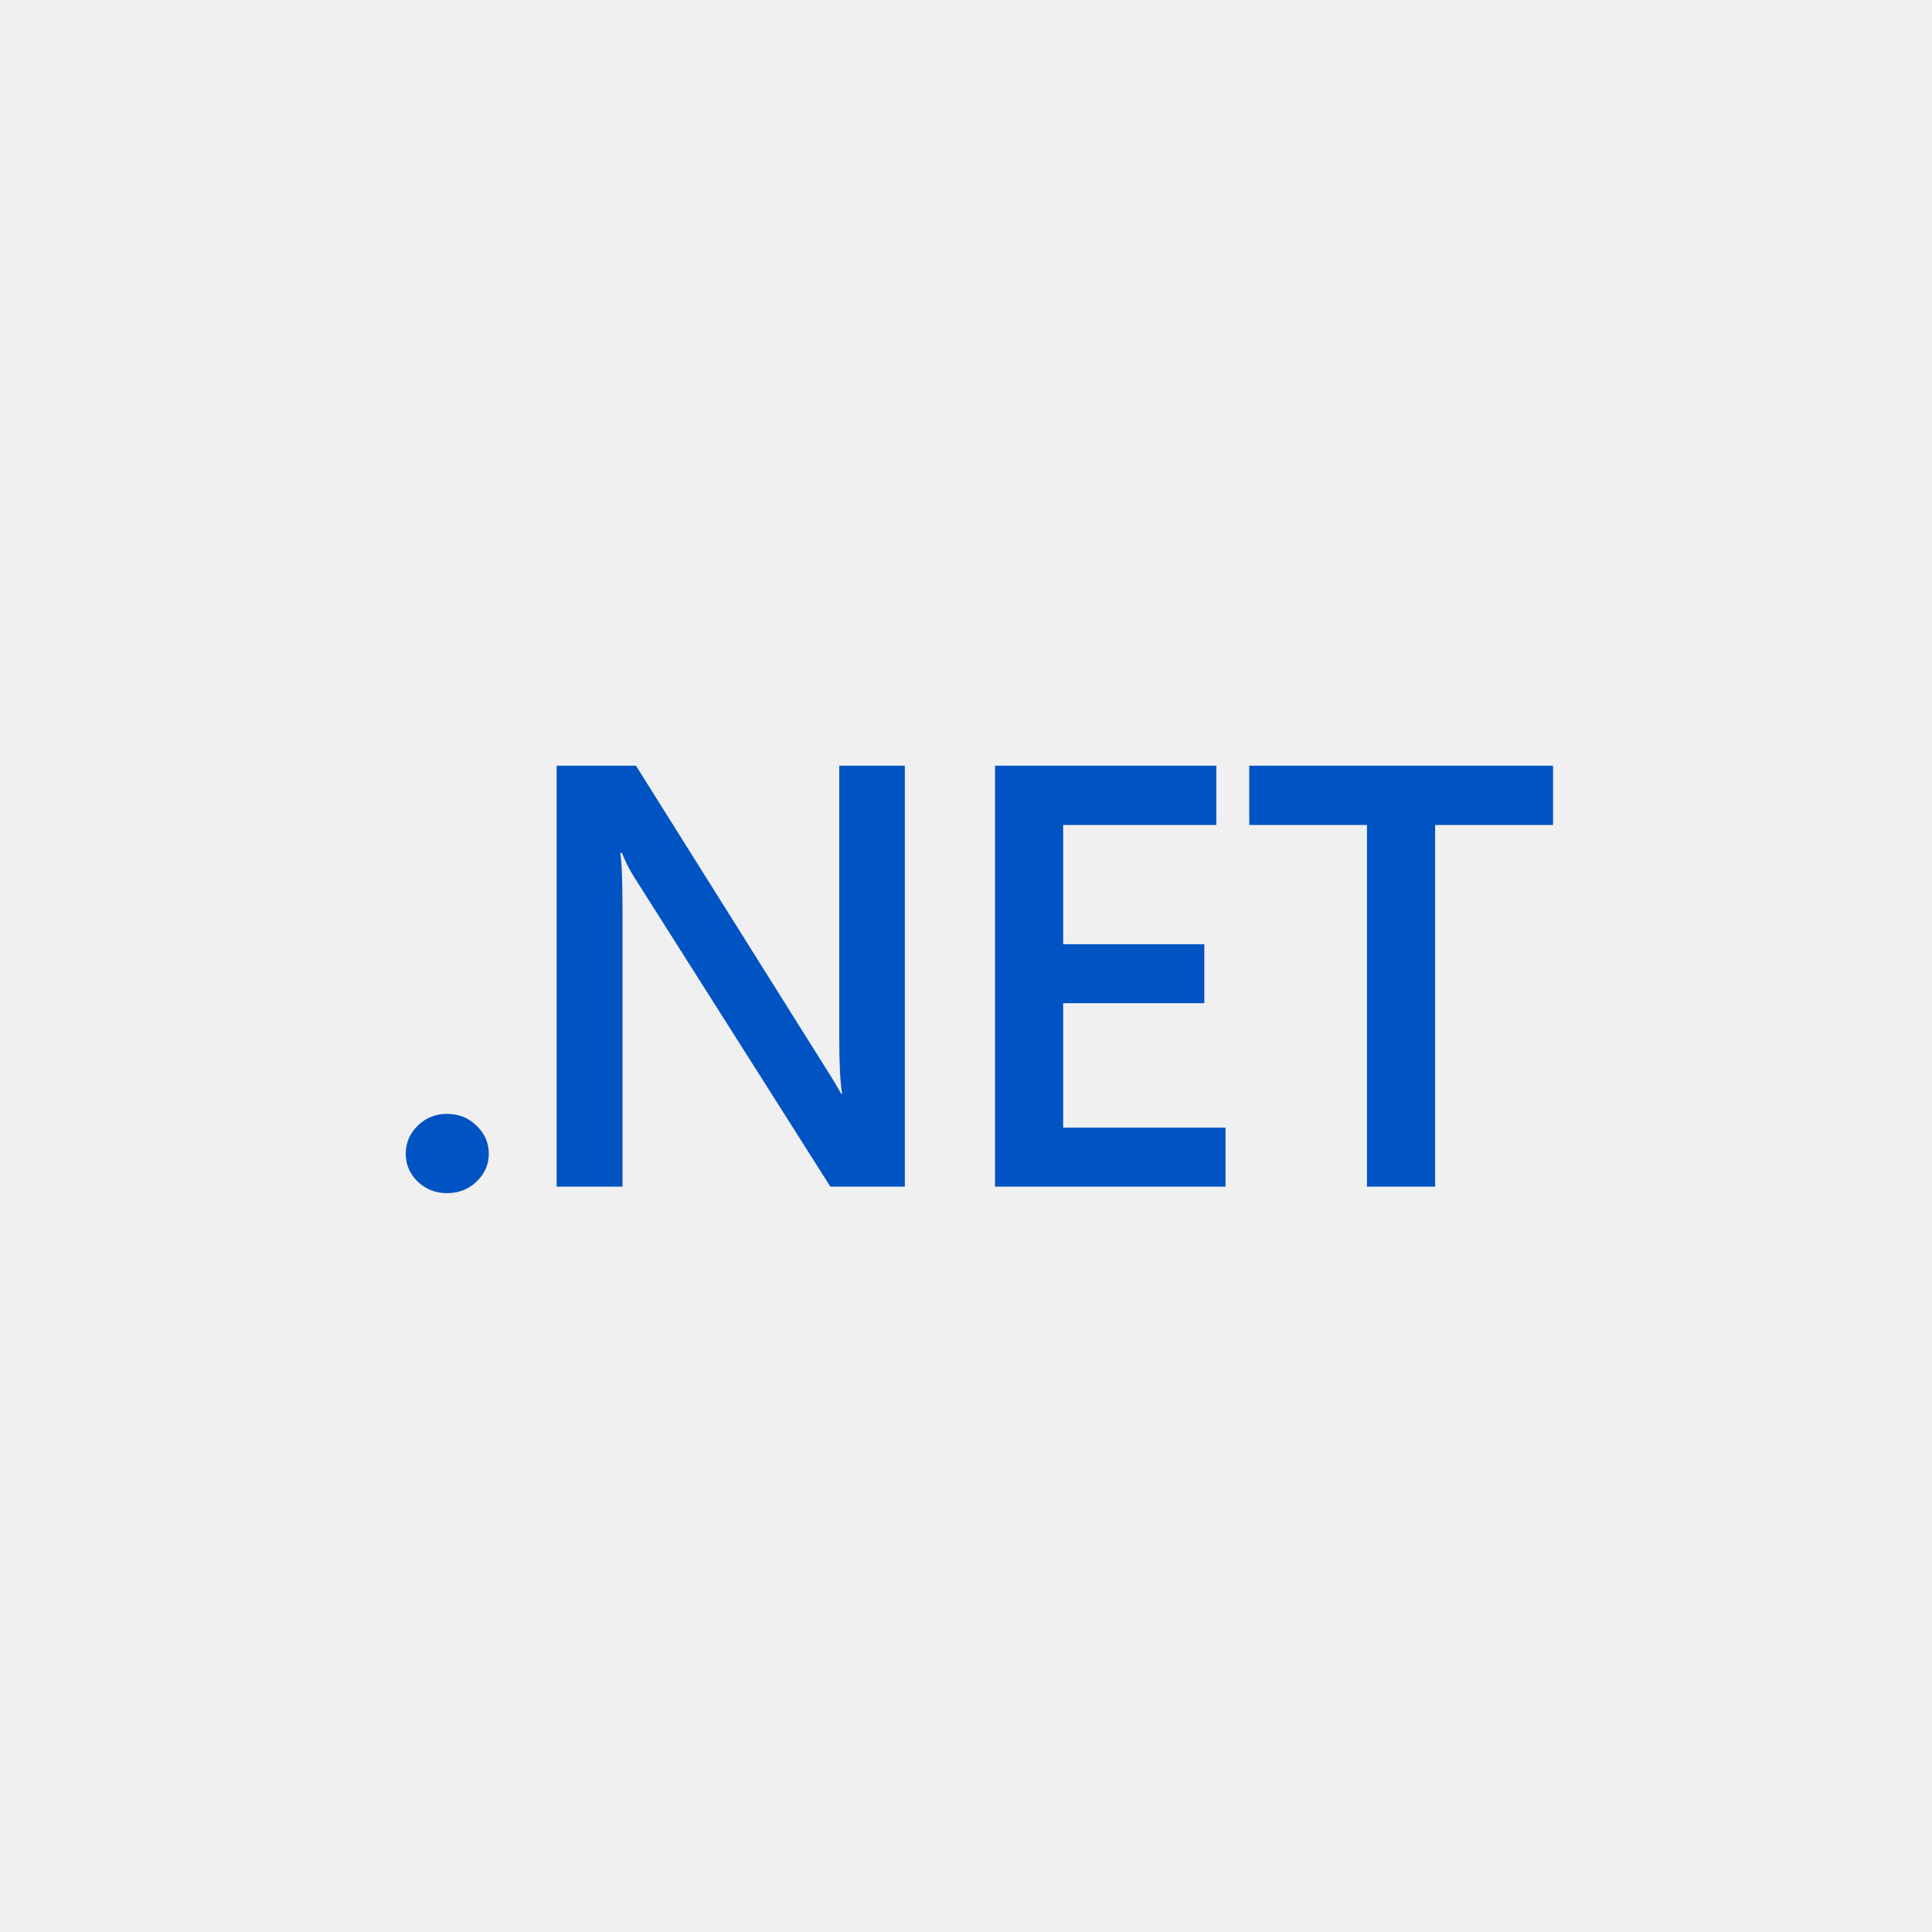
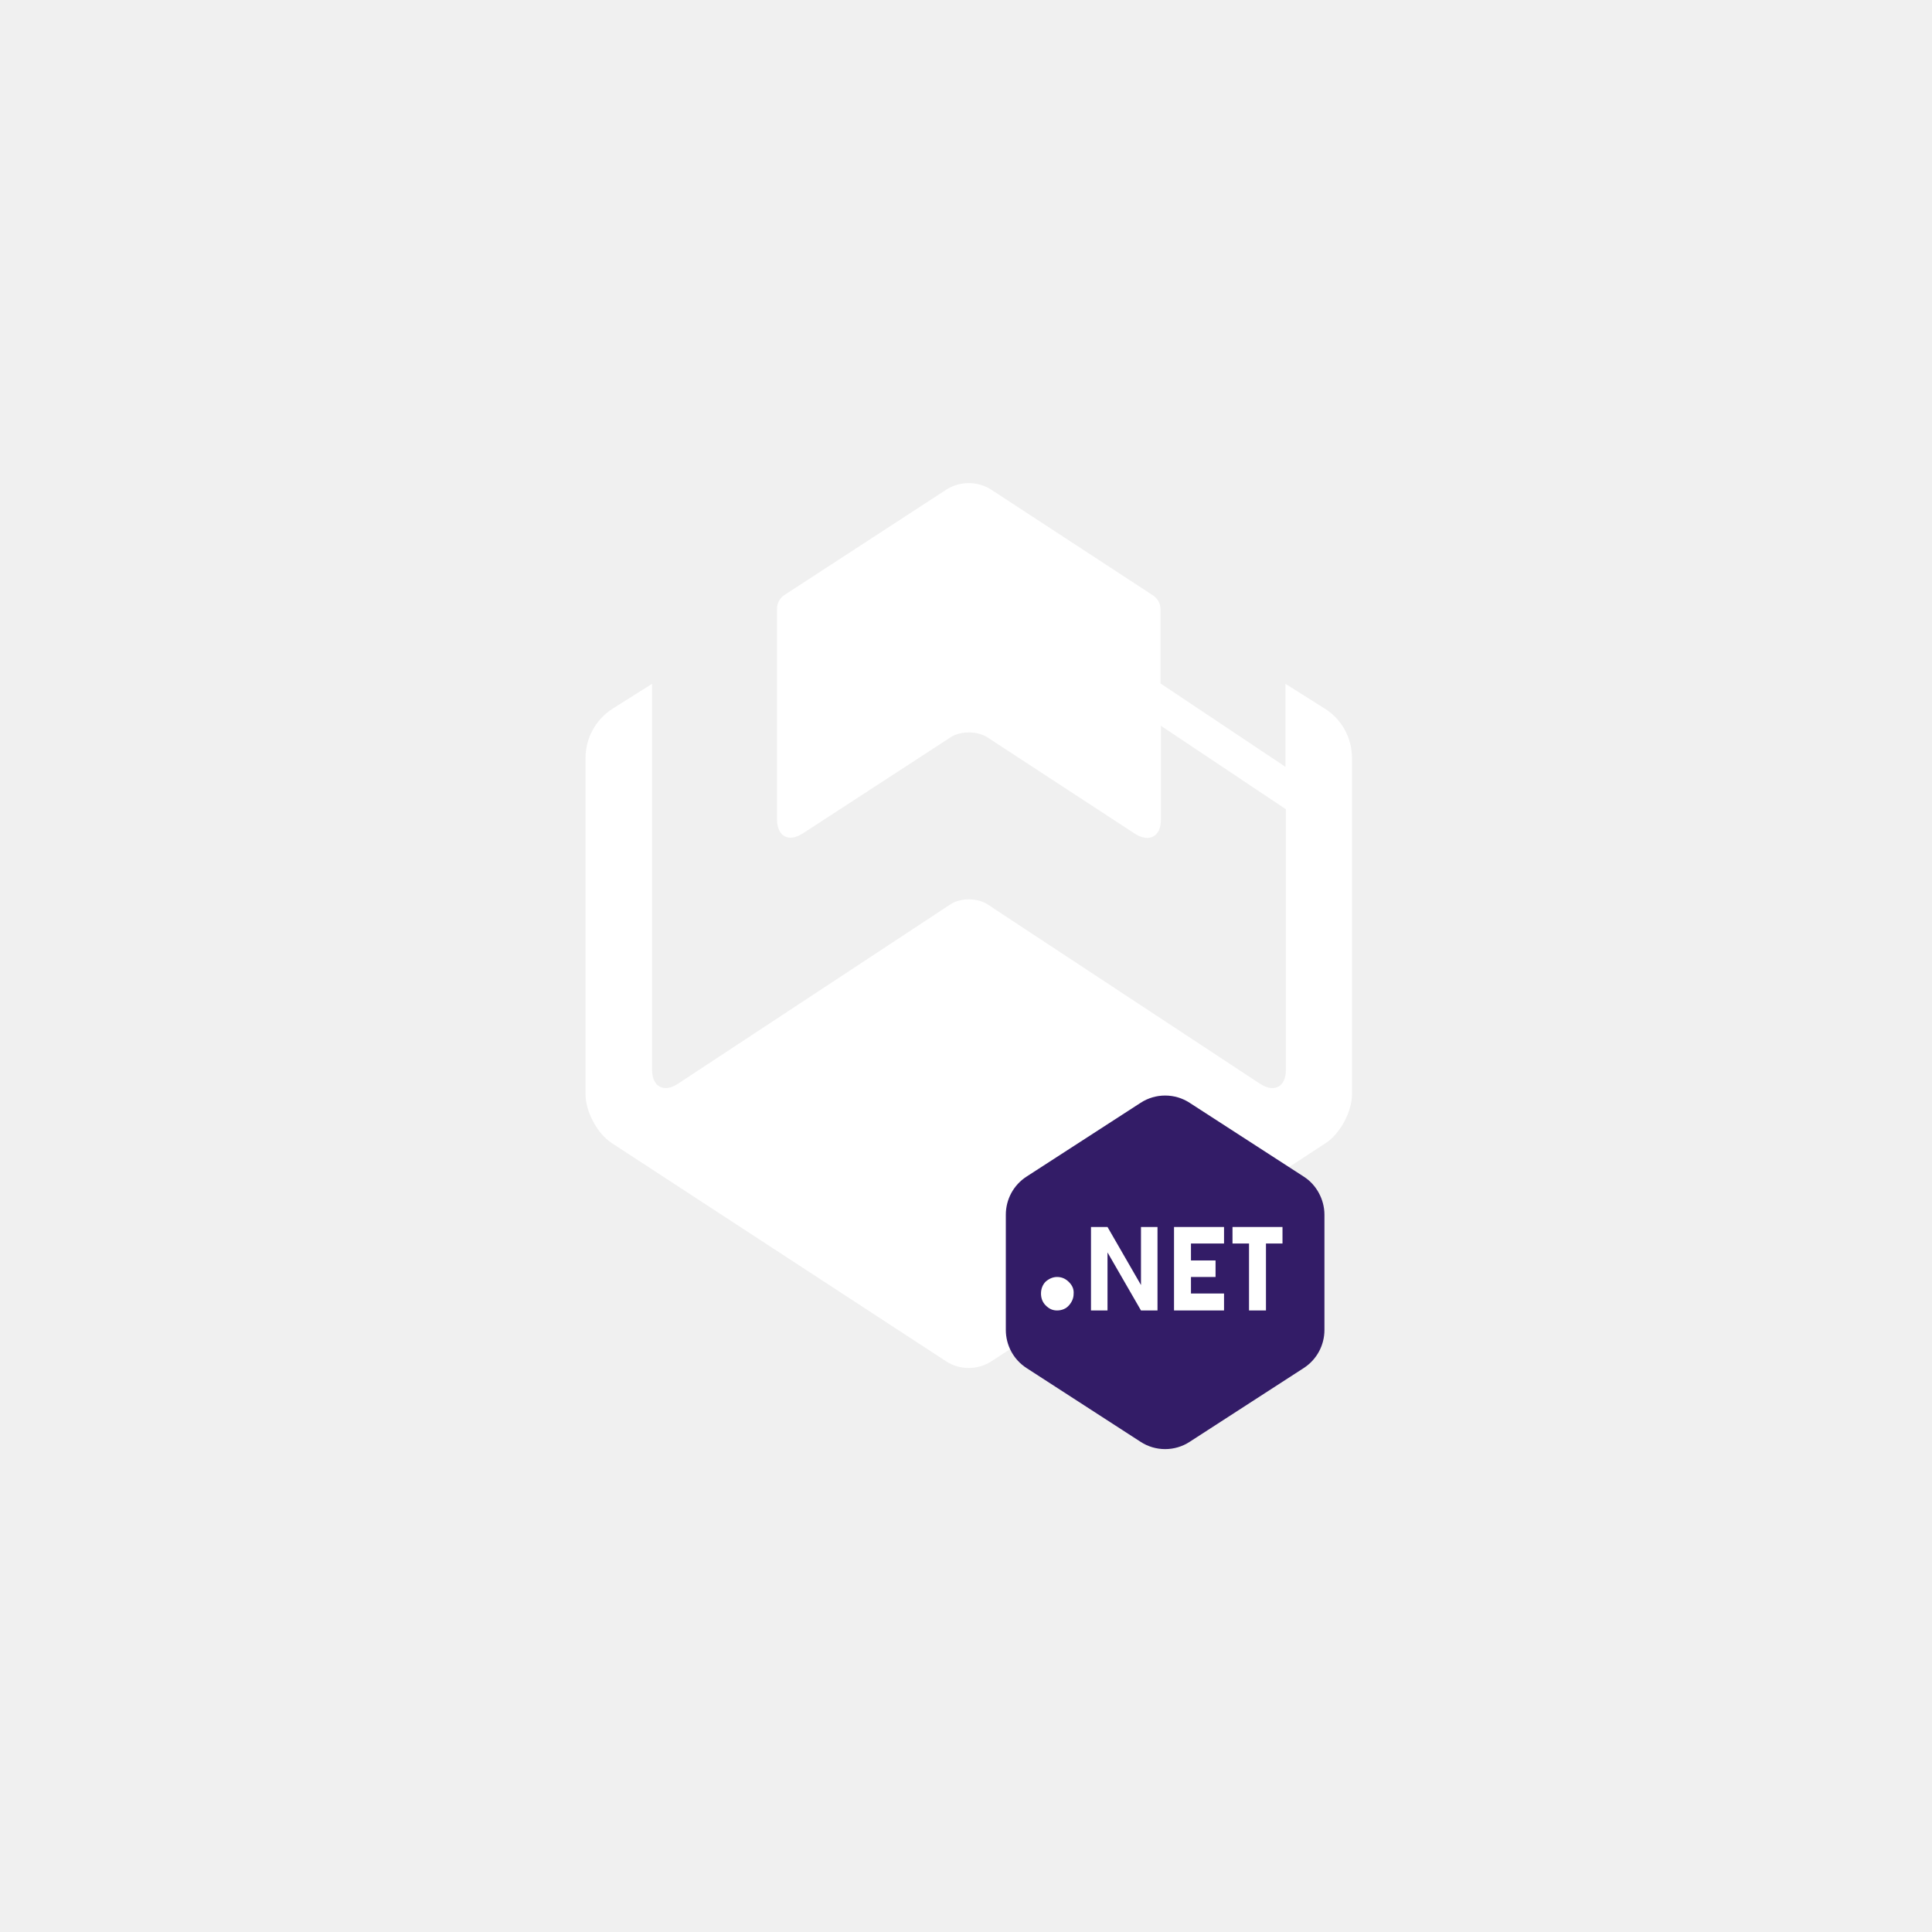
- <svg xmlns="http://www.w3.org/2000/svg" width="456" height="456" viewBox="0 0 456 456" version="1.1" xml:space="preserve" style="fill-rule:evenodd;clip-rule:evenodd;stroke-linejoin:round;stroke-miterlimit:2;">
-   <path d="m 105.5,281.609 c -2.703,0 -5.001,-0.9 -6.893,-2.702 -1.892,-1.848 -2.838,-4.042 -2.838,-6.582 0,-2.587 0.946,-4.804 2.838,-6.652 1.892,-1.848 4.19,-2.772 6.893,-2.772 2.748,0 5.068,0.924 6.96,2.772 1.937,1.848 2.906,4.064 2.906,6.652 0,2.54 -0.968,4.734 -2.906,6.582 -1.892,1.802 -4.212,2.702 -6.96,2.702 z" style="fill:#0053C3;fill-rule:nonzero;stroke-width:0.838" />
-   <path d="M 213.561,280.084 H 195.99 L 149.7,207.054 c -1.171,-1.848 -2.14,-3.765 -2.906,-5.751 h -0.406 c 0.361,2.125 0.541,6.675 0.541,13.65 v 65.132 h -15.543 v -99.36 h 18.719 l 44.737,71.298 c 1.892,2.957 3.109,4.989 3.649,6.098 h 0.27 c -0.45,-2.632 -0.676,-7.09 -0.676,-13.373 v -64.023 h 15.476 z" style="fill:#0053C3;fill-rule:nonzero;stroke-width:0.838" />
-   <path d="m 289.251,280.084 h -54.401 v -99.36 h 52.238 v 13.997 h -36.154 v 28.131 h 33.316 v 13.927 h -33.316 v 29.378 h 38.316 z" style="fill:#0053C3;fill-rule:nonzero;stroke-width:0.838" />
-   <path d="M 366.565,194.721 H 338.722 v 85.363 h -16.084 v -85.363 h -27.775 v -13.997 h 71.701 z" style="fill:#0053C3;fill-rule:nonzero;stroke-width:0.838" />
+ <svg xmlns="http://www.w3.org/2000/svg" version="1.1" id="Layer_1" x="0px" y="0px" width="456px" height="456px" viewBox="0 0 456 456" style="enable-background:new 0 0 456 456;" xml:space="preserve">
+   <style type="text/css">
+ 	.st0{fill:#FFFFFF;}
+ 	.st1{fill:#331C67;}
+ </style>
+   <g>
+     <g>
+       <path class="st0" d="M303.4,161.4V181l-29.5-19.7v-17.5c0-1.3-0.6-2.5-1.8-3.3L234,115.6c-3.2-2.1-7.5-2.1-10.7,0l-38.1,24.8    c-1.1,0.7-1.8,1.9-1.8,3.3v49.7c0,4,2.7,5.5,6.1,3.3l34.9-22.7c2.3-1.5,6.2-1.5,8.6,0l34.9,22.8c3.3,2.1,6.1,0.7,6.1-3.3v-22.2    l29.5,19.7v61.5c0,4-2.7,5.5-6.1,3.3l-64.4-42.4c-2.4-1.5-6.3-1.5-8.6,0l-64.4,42.4c-3.3,2.2-6.1,0.7-6.1-3.3v-91.1l-9.2,5.8    c-4,2.5-6.5,6.9-6.5,11.7v79.4c0,4.1,2.8,9.3,6.2,11.5l78.9,51.5c3.2,2.1,7.5,2.1,10.7,0l78.9-51.5c3.4-2.2,6.2-7.4,6.2-11.5    v-79.4c0-4.7-2.4-9.2-6.5-11.7L303.4,161.4z" />
+     </g>
+     <path class="st1" d="M237.4,313.9v-27.2c0-3.6,1.8-7,4.9-9l26.9-17.4c3.5-2.3,8.1-2.3,11.6,0l26.9,17.4c3,1.9,4.9,5.4,4.9,9v27.2   c0,3.6-1.8,7-4.9,9l-26.9,17.4c-3.5,2.3-8.1,2.3-11.6,0l-26.9-17.4C239.2,320.9,237.4,317.5,237.4,313.9z" />
+     <g>
+       <polygon class="st0" points="302.7,289.6 290.9,289.6 290.9,293.5 294.8,293.5 294.8,309.3 298.8,309.3 298.8,293.5 302.7,293.5       " />
+       <polygon class="st0" points="288.9,305.3 281.1,305.3 281.1,301.4 286.9,301.4 286.9,297.5 281.1,297.5 281.1,293.5 288.9,293.5     288.9,289.6 277.1,289.6 277.1,309.3 288.9,309.3   " />
+       <path class="st0" d="M273.2,289.6h-3.9v13.7l-7.9-13.7h-3.9v19.7h3.9c0,0,0-13.3,0-13.7l7.9,13.7h3.9V289.6z" />
+       <path class="st0" d="M252.3,302.6c-0.8-0.8-1.7-1.2-2.8-1.2c-1,0-1.9,0.4-2.7,1.1c-0.7,0.7-1.1,1.7-1.1,2.8c0,1,0.3,2,1.1,2.8    s1.6,1.2,2.7,1.2s2.1-0.4,2.8-1.2c0.7-0.8,1.1-1.7,1.1-2.7C253.5,304.3,253.1,303.4,252.3,302.6" />
+     </g>
+   </g>
</svg>
